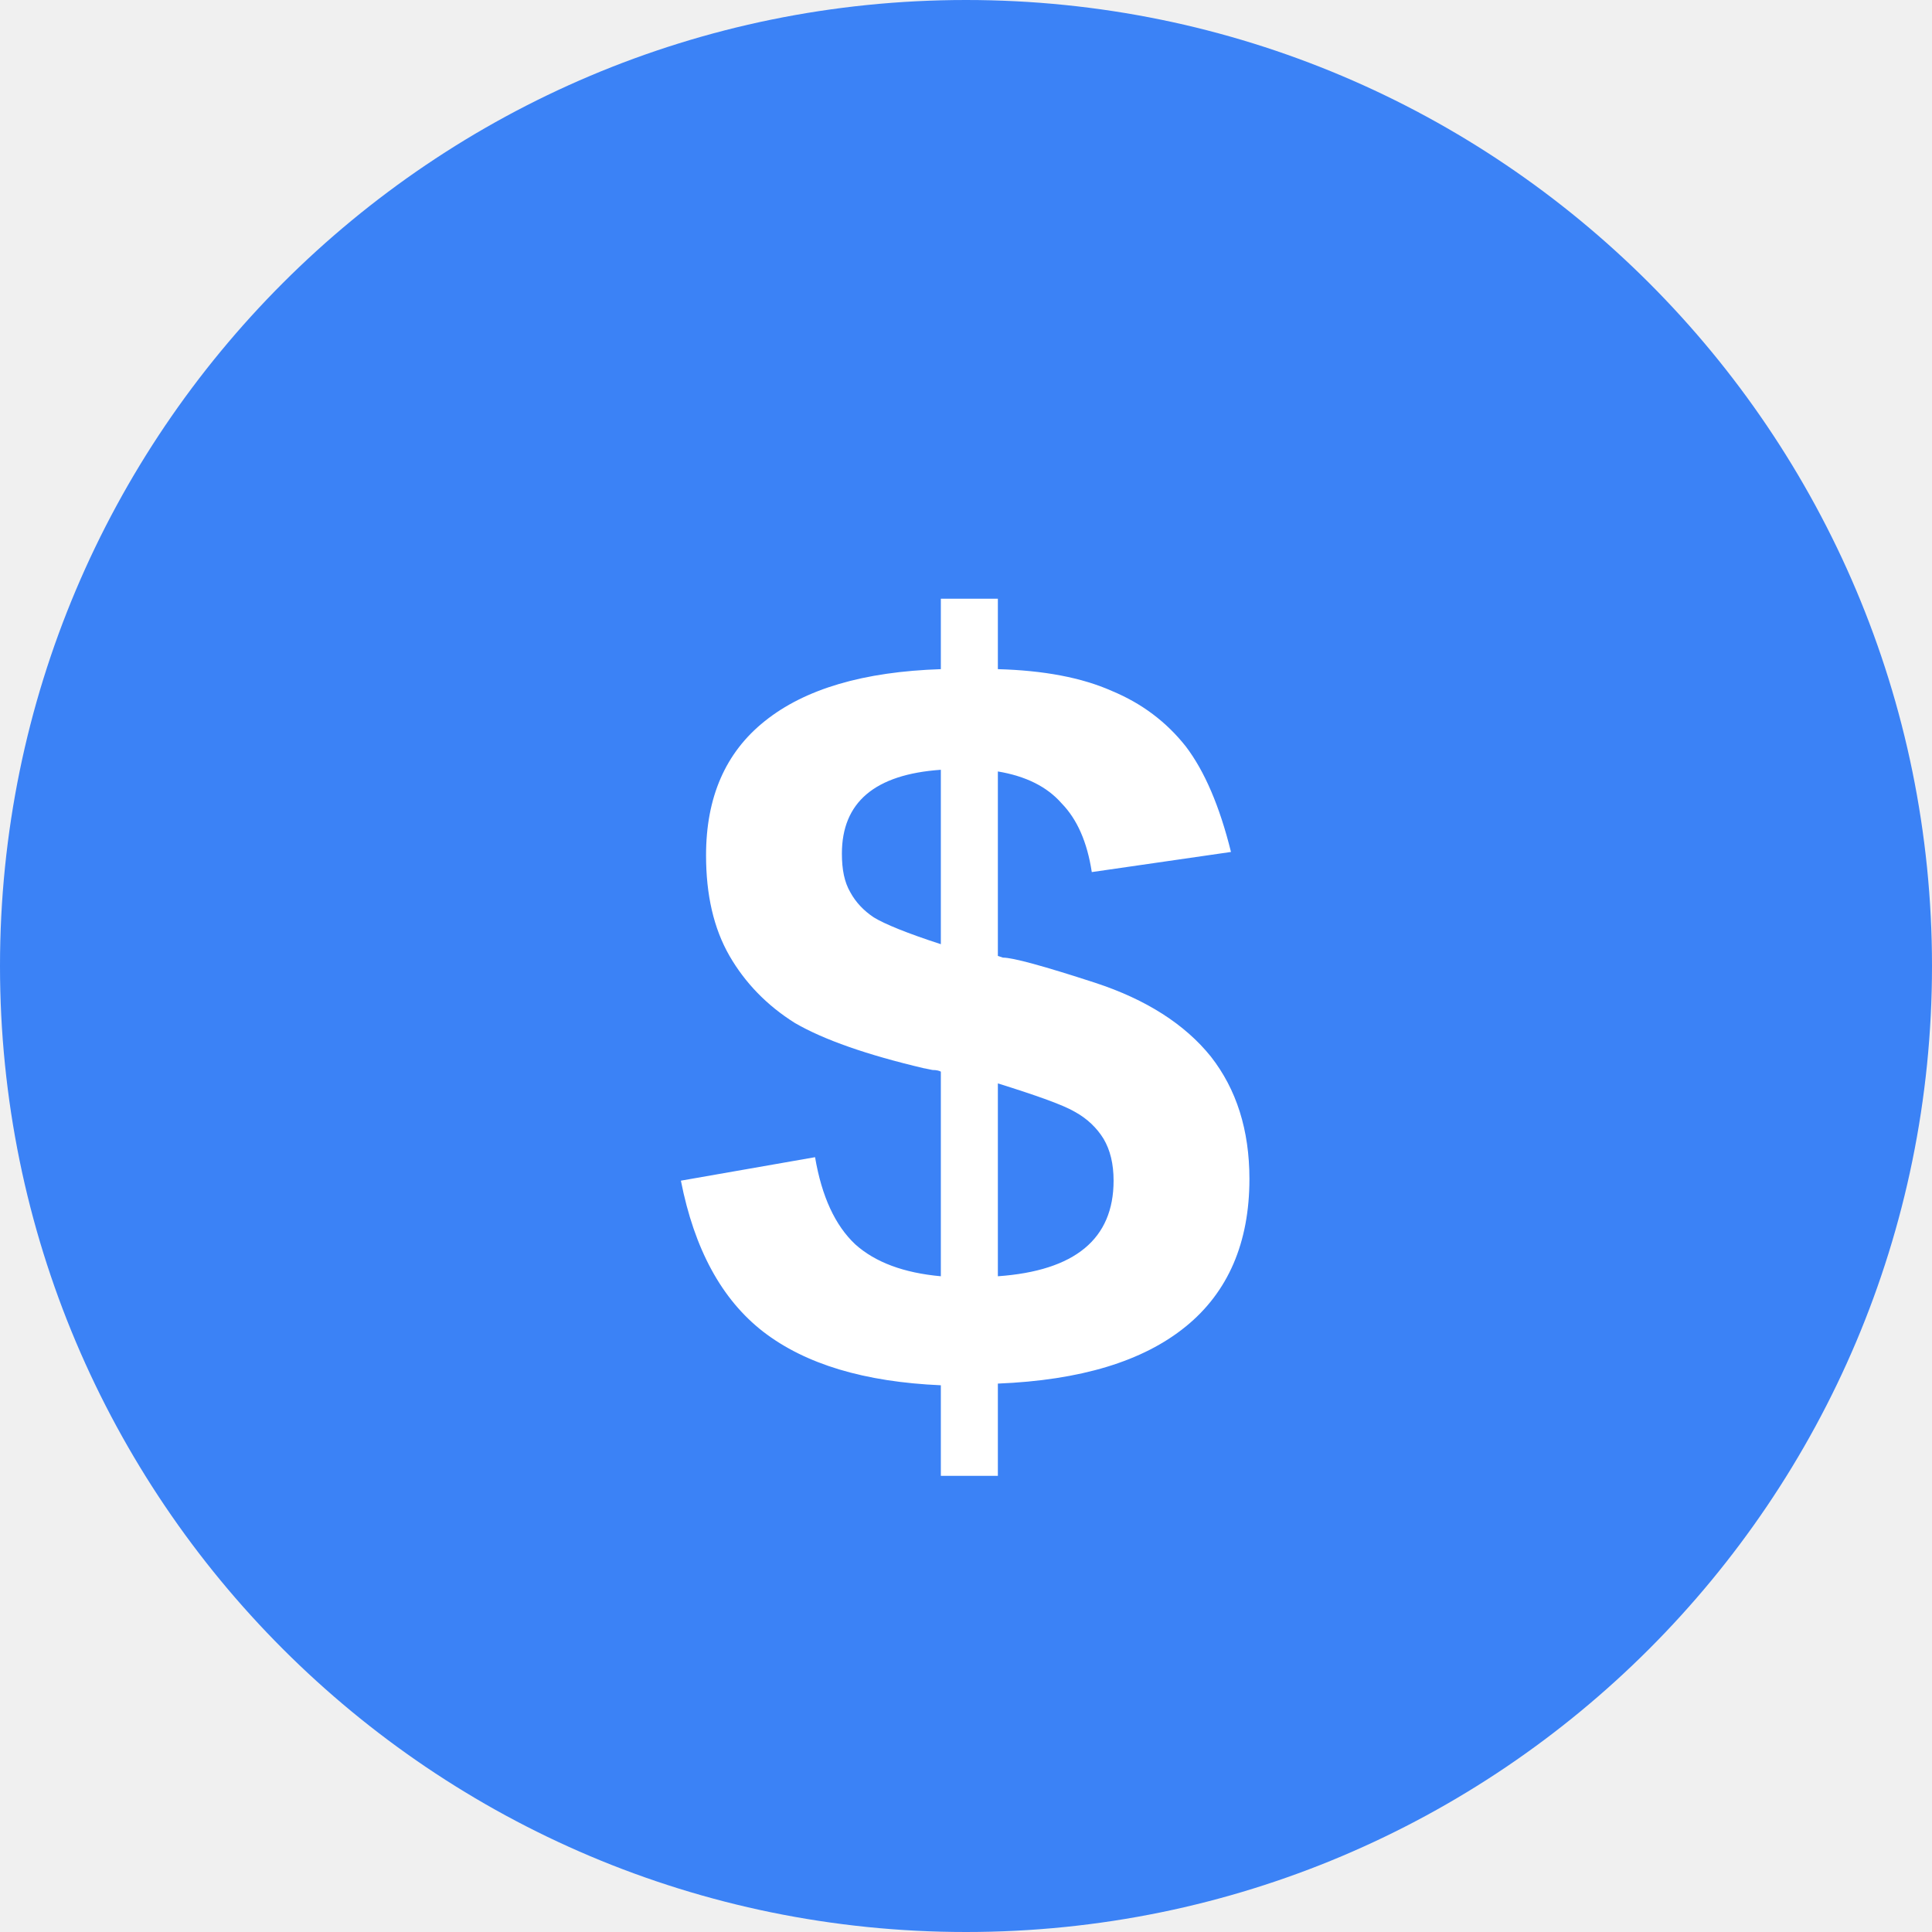
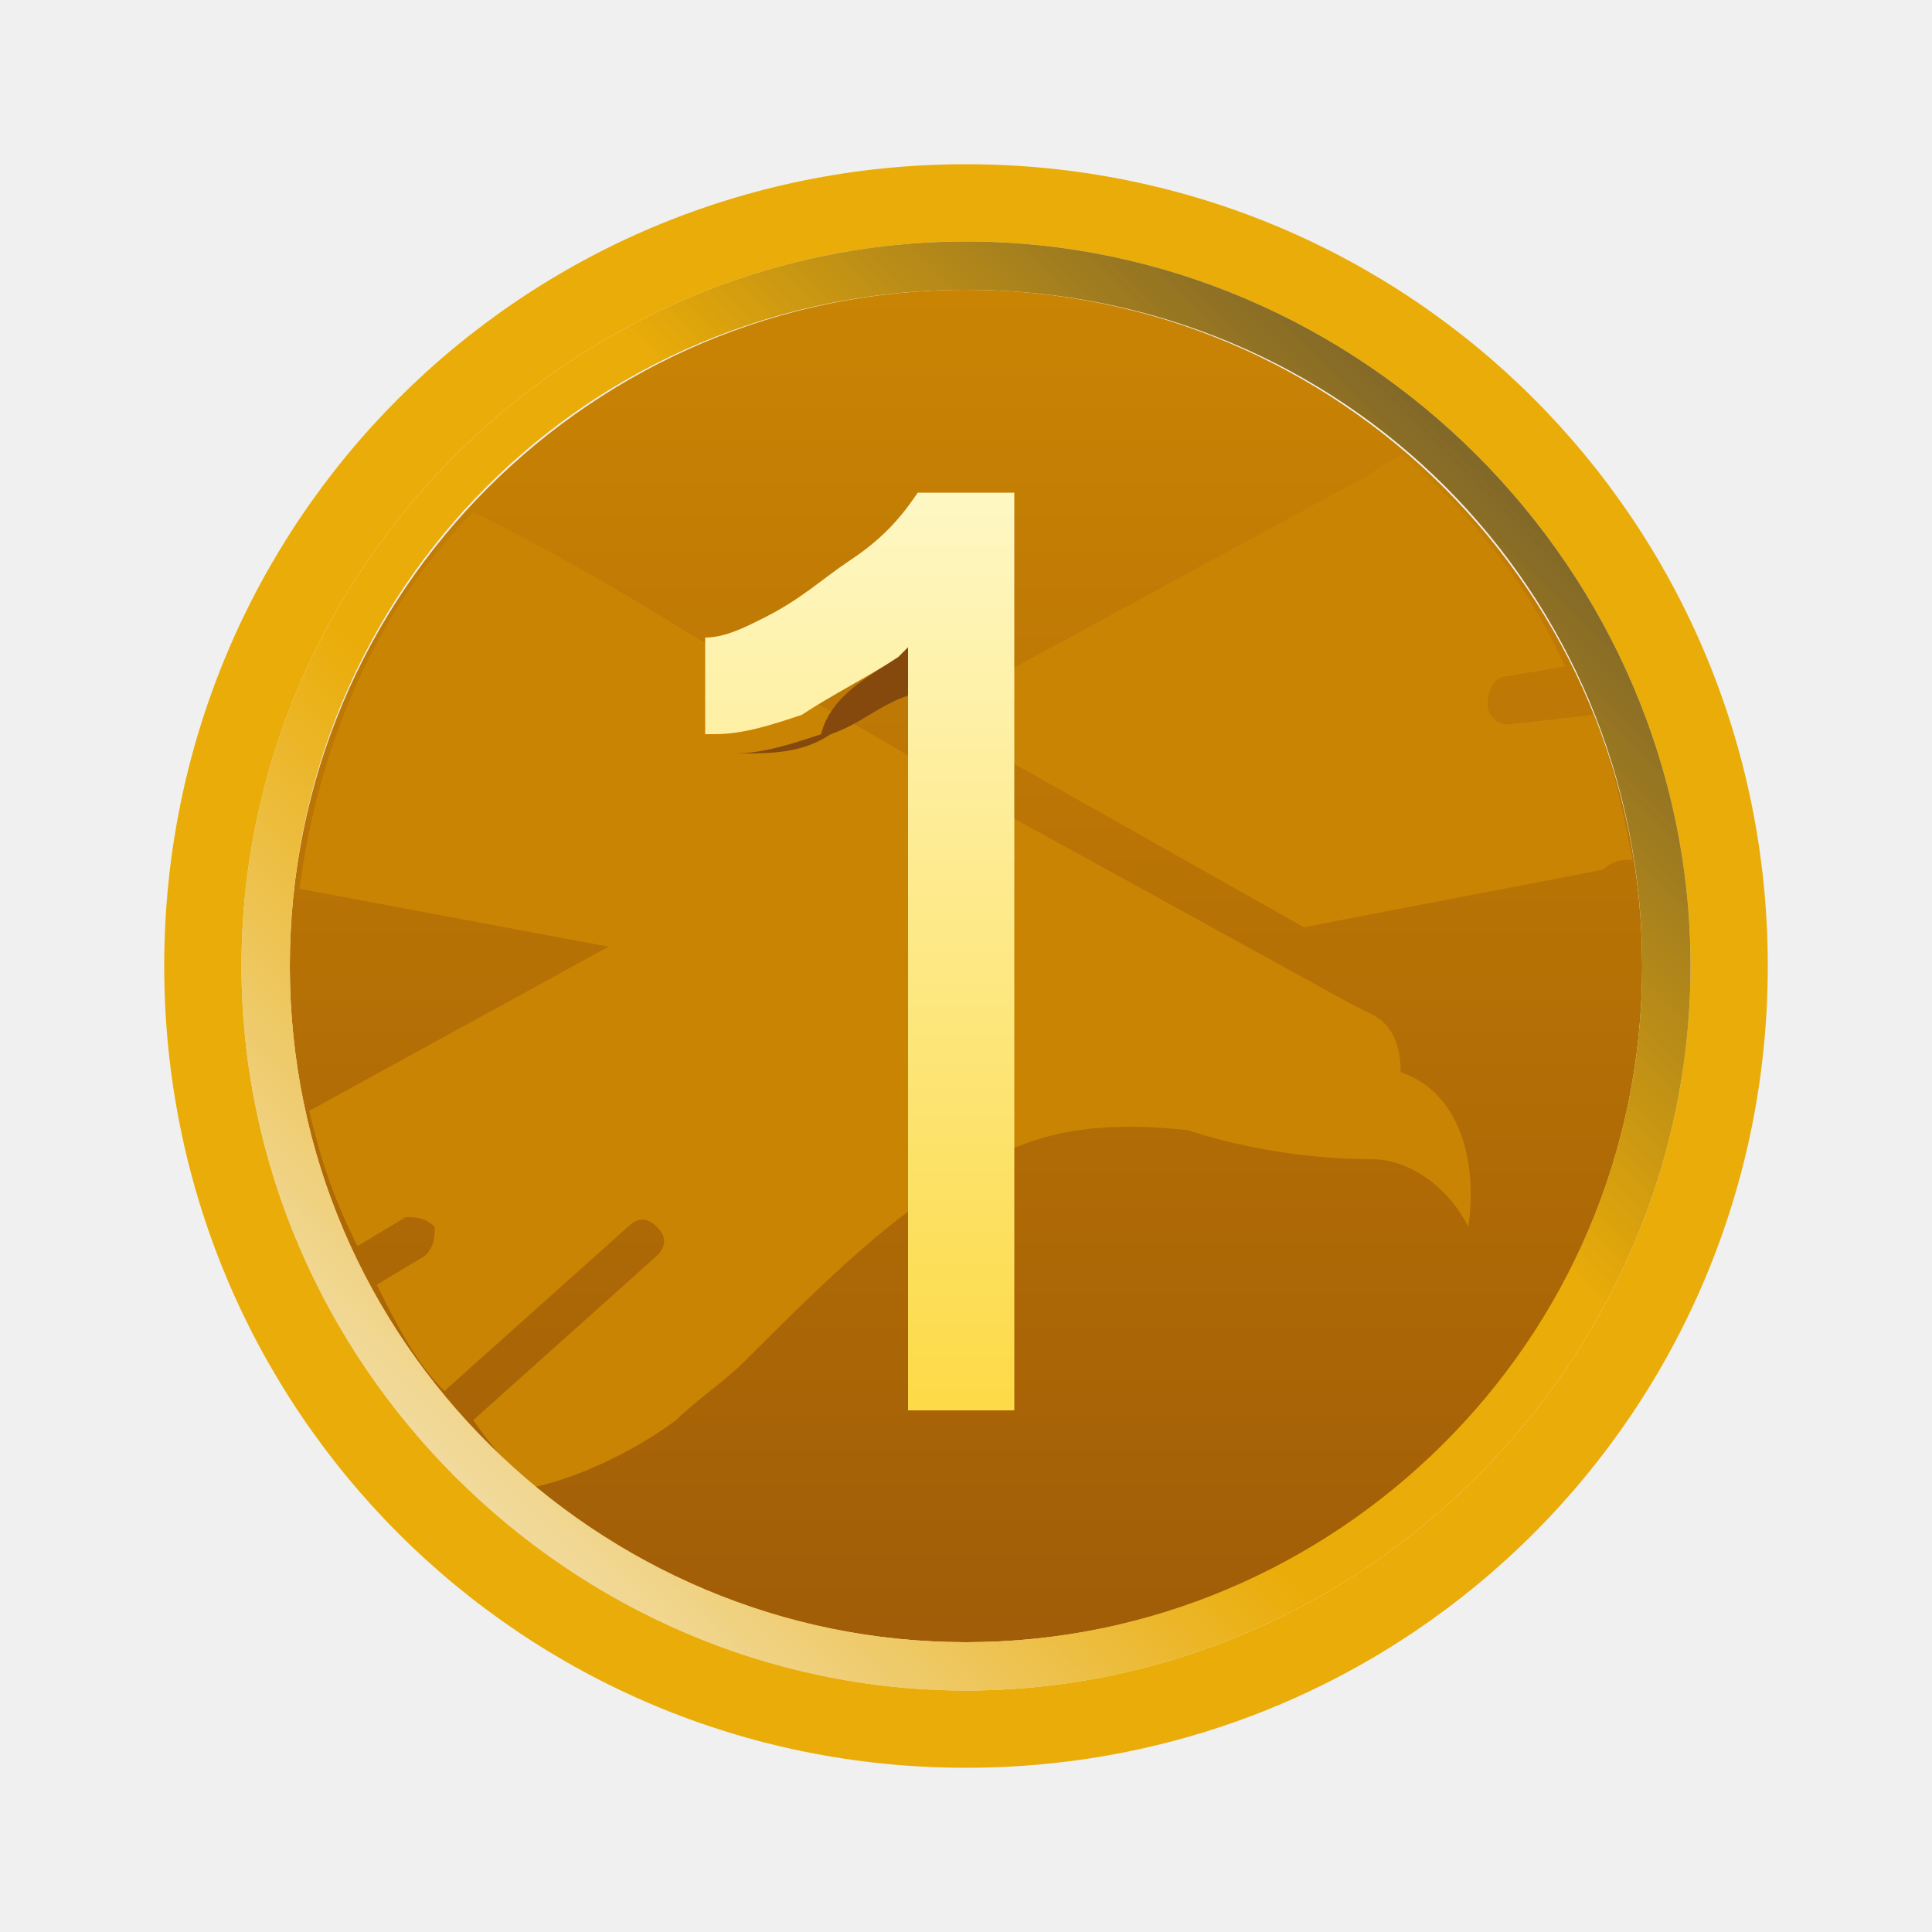
- <svg xmlns="http://www.w3.org/2000/svg" width="18" height="18" viewBox="0 0 18 18" fill="none">
-   <circle cx="9" cy="9" r="9" fill="#3b82f6" />
-   <text x="9" y="13" text-anchor="middle" font-size="10" font-weight="700" font-family="Arial, sans-serif" fill="white">$</text>
+ <svg xmlns="http://www.w3.org/2000/svg" version="1.1" id="Layer_1" x="0px" y="0px" viewBox="0 0 20 20" style="enable-background:new 0 0 20 20;" xml:space="preserve">
+   <style type="text/css">
+ 	.st0{fill-rule:evenodd;clip-rule:evenodd;fill:#EAAC08;}
+ 	.st1{fill:url(#SVGID_1_);}
+ 	.st2{fill:#CA8404;}
+ 	.st3{fill-rule:evenodd;clip-rule:evenodd;fill:url(#SVGID_00000101105458790877969430000012419795489056273329_);}
+ 	.st4{fill-rule:evenodd;clip-rule:evenodd;fill:url(#SVGID_00000010992939310794532530000010211432610035481241_);}
+ 	.st5{fill:#85490E;}
+ 	.st6{fill:url(#SVGID_00000155838882564618136770000012942897055897400471_);}
+ </style>
+   <g>
+     <path class="st0" d="M10,17.5c4.1,0,7.5-3.4,7.5-7.5S14.1,2.5,10,2.5S2.5,5.9,2.5,10S5.9,17.5,10,17.5z M10,18.3   c4.6,0,8.3-3.7,8.3-8.3S14.6,1.7,10,1.7S1.7,5.4,1.7,10S5.4,18.3,10,18.3z" />
+     <linearGradient id="SVGID_1_" gradientUnits="userSpaceOnUse" x1="10" y1="18.967" x2="10" y2="5.033" gradientTransform="matrix(1 0 0 -1 0 22)">
+       <stop offset="0" style="stop-color:#CA8404" />
+       <stop offset="1" style="stop-color:#A15D07" />
+     </linearGradient>
+     <circle class="st1" cx="10" cy="10" r="7" />
+     <path class="st2" d="M3.2,11.5l3.1-1.7L3.1,9.2c0.2-1.5,0.8-2.9,1.8-3.9c0.8,0.4,1.5,0.8,2.3,1.3c0.9,0.5,1.9,1,2.8,1.6l4,2.2   l0.2,0.1c0.2,0.1,0.3,0.3,0.3,0.6c0.6,0.2,0.8,0.9,0.7,1.6c-0.2-0.4-0.6-0.7-1-0.7c-0.6,0-1.3-0.1-1.9-0.3c-0.9-0.1-1.6,0-2.2,0.4   c-0.8,0.4-1.6,1.2-2.4,2c-0.2,0.2-0.5,0.4-0.7,0.6c-0.4,0.3-1,0.6-1.5,0.7c-0.2-0.2-0.4-0.4-0.6-0.7l1.9-1.7c0.1-0.1,0.1-0.2,0-0.3   c-0.1-0.1-0.2-0.1-0.3,0l-1.9,1.7c-0.3-0.3-0.5-0.7-0.7-1.1l0.5-0.3c0.1-0.1,0.1-0.2,0.1-0.3c-0.1-0.1-0.2-0.1-0.3-0.1l-0.5,0.3   C3.4,12.3,3.3,11.9,3.2,11.5z" />
+     <path class="st2" d="M16.5,7.4c0.2,0.5,0.3,1,0.4,1.5c-0.1,0-0.2,0-0.3,0.1l0,0c-1,0.2-2.1,0.4-3.1,0.6L9.6,7.4l4.6-2.5   c0.1-0.1,0.2-0.1,0.3-0.2c0.7,0.6,1.3,1.3,1.7,2.2L15.6,7c-0.1,0-0.2,0.1-0.2,0.3c0,0.1,0.1,0.2,0.2,0.2L16.5,7.4z" />
+     <path class="st0" d="M10,17c3.8,0,7-3.1,7-7s-3.1-7-7-7s-7,3.1-7,7S6.2,17,10,17z M10,17.5c4.1,0,7.5-3.4,7.5-7.5S14.1,2.5,10,2.5   S2.5,5.9,2.5,10S5.9,17.5,10,17.5z" />
+     <linearGradient id="SVGID_00000162321695765110597630000006955194254809671336_" gradientUnits="userSpaceOnUse" x1="17.5" y1="19.5" x2="2.5" y2="4.5" gradientTransform="matrix(1 0 0 -1 0 22)">
+       <stop offset="0" style="stop-color:#44403C" />
+       <stop offset="0.4" style="stop-color:#44403C;stop-opacity:0" />
+     </linearGradient>
+     <path style="fill-rule:evenodd;clip-rule:evenodd;fill:url(#SVGID_00000162321695765110597630000006955194254809671336_);" d="   M10,17c3.8,0,7-3.1,7-7s-3.1-7-7-7s-7,3.1-7,7S6.2,17,10,17z M10,17.5c4.1,0,7.5-3.4,7.5-7.5S14.1,2.5,10,2.5S2.5,5.9,2.5,10   S5.9,17.5,10,17.5z" />
+     <linearGradient id="SVGID_00000036248651225084688240000006648785276816733607_" gradientUnits="userSpaceOnUse" x1="17.5" y1="19.5" x2="2.5" y2="4.5" gradientTransform="matrix(1 0 0 -1 0 22)">
+       <stop offset="0.6" style="stop-color:#F5F5F4;stop-opacity:0" />
+       <stop offset="1" style="stop-color:#F5F5F4" />
+     </linearGradient>
+     <path style="fill-rule:evenodd;clip-rule:evenodd;fill:url(#SVGID_00000036248651225084688240000006648785276816733607_);" d="   M10,17c3.8,0,7-3.1,7-7s-3.1-7-7-7s-7,3.1-7,7S6.2,17,10,17z M10,17.5c4.1,0,7.5-3.4,7.5-7.5S14.1,2.5,10,2.5S2.5,5.9,2.5,10   S5.9,17.5,10,17.5z" />
+     <path class="st5" d="M9.4,6.7v0.5C9.1,7.3,8.9,7.5,8.6,7.6C8.3,7.8,8,7.8,7.6,7.8c0,0,0,0-0.1,0v0c0,0,0,0,0,0v0c0,0,0,0,0,0v0   c0,0,0,0,0,0v0c0,0,0,0,0,0v0c0,0,0,0,0,0v0c0,0,0,0,0,0v0c0,0,0,0,0,0v0c0,0,0,0,0,0v0c0,0,0,0,0,0v0c0,0,0,0,0,0v0c0,0,0,0,0,0v0   c0,0,0,0,0,0v0c0,0,0,0,0,0v0c0,0,0,0,0,0v0c0,0,0,0,0,0v0c0,0,0,0,0,0v0c0,0,0,0,0,0v0c0,0,0,0,0,0v0c0,0,0,0,0,0v0c0,0,0,0,0,0v0   c0,0,0,0,0,0v0c0,0,0,0,0,0v0c0,0,0,0,0,0v0c0,0,0,0,0,0v0c0,0,0,0,0,0v0c0,0,0,0,0,0v0c0,0,0,0,0,0v0c0,0,0,0,0,0v0c0,0,0,0,0,0v0   c0,0,0,0,0,0v0c0,0,0,0,0.1,0c0.3,0,0.6-0.1,0.9-0.2C8.6,7.2,9,7,9.3,6.8C9.3,6.7,9.4,6.7,9.4,6.7z" />
+     <path class="st5" d="M10.8,5.4v9.4H9.7v0h0v0h0v0h0v0h0v0h0v0h0v0h0v0h0v0h0v0h0v0h0v0h0v0h0v0h0v0h0v0h0v0h0v0h0v0h0v0h0v0h0v0h0   v0h0v0h0v0h0v0h0v0h0v0h0v0h0v0h0v0h1.1V5.2h0v0h0v0h0v0h0v0h0v0h0v0h0v0h0v0h0v0h0v0h0v0h0v0h0v0h0v0h0v0h0v0h0v0h0v0L10.8,5.4   L10.8,5.4L10.8,5.4L10.8,5.4L10.8,5.4L10.8,5.4L10.8,5.4L10.8,5.4L10.8,5.4L10.8,5.4L10.8,5.4L10.8,5.4L10.8,5.4L10.8,5.4L10.8,5.4   L10.8,5.4L10.8,5.4L10.8,5.4L10.8,5.4L10.8,5.4L10.8,5.4L10.8,5.4L10.8,5.4L10.8,5.4L10.8,5.4z" />
+     <linearGradient id="SVGID_00000011002904195498351510000009619103920508484532_" gradientUnits="userSpaceOnUse" x1="8.933" y1="16.833" x2="8.933" y2="7.467" gradientTransform="matrix(1 0 0 -1 0 22)">
+       <stop offset="0" style="stop-color:#FEF7C3" />
+       <stop offset="1" style="stop-color:#FDDA47" />
+     </linearGradient>
+     <path style="fill:url(#SVGID_00000011002904195498351510000009619103920508484532_);" d="M10.5,5.2v9.4H9.4V7.1c0,0,0,0,0,0V6.7   c0,0-0.1,0.1-0.1,0.1C9,7,8.6,7.2,8.3,7.4C8,7.5,7.7,7.6,7.4,7.6c0,0,0,0-0.1,0c0,0,0,0,0,0v-1c0,0,0,0,0,0c0.2,0,0.4-0.1,0.6-0.2   C8.3,6.2,8.5,6,8.8,5.8c0.3-0.2,0.5-0.4,0.7-0.7H10.5z" />
+   </g>
</svg>
